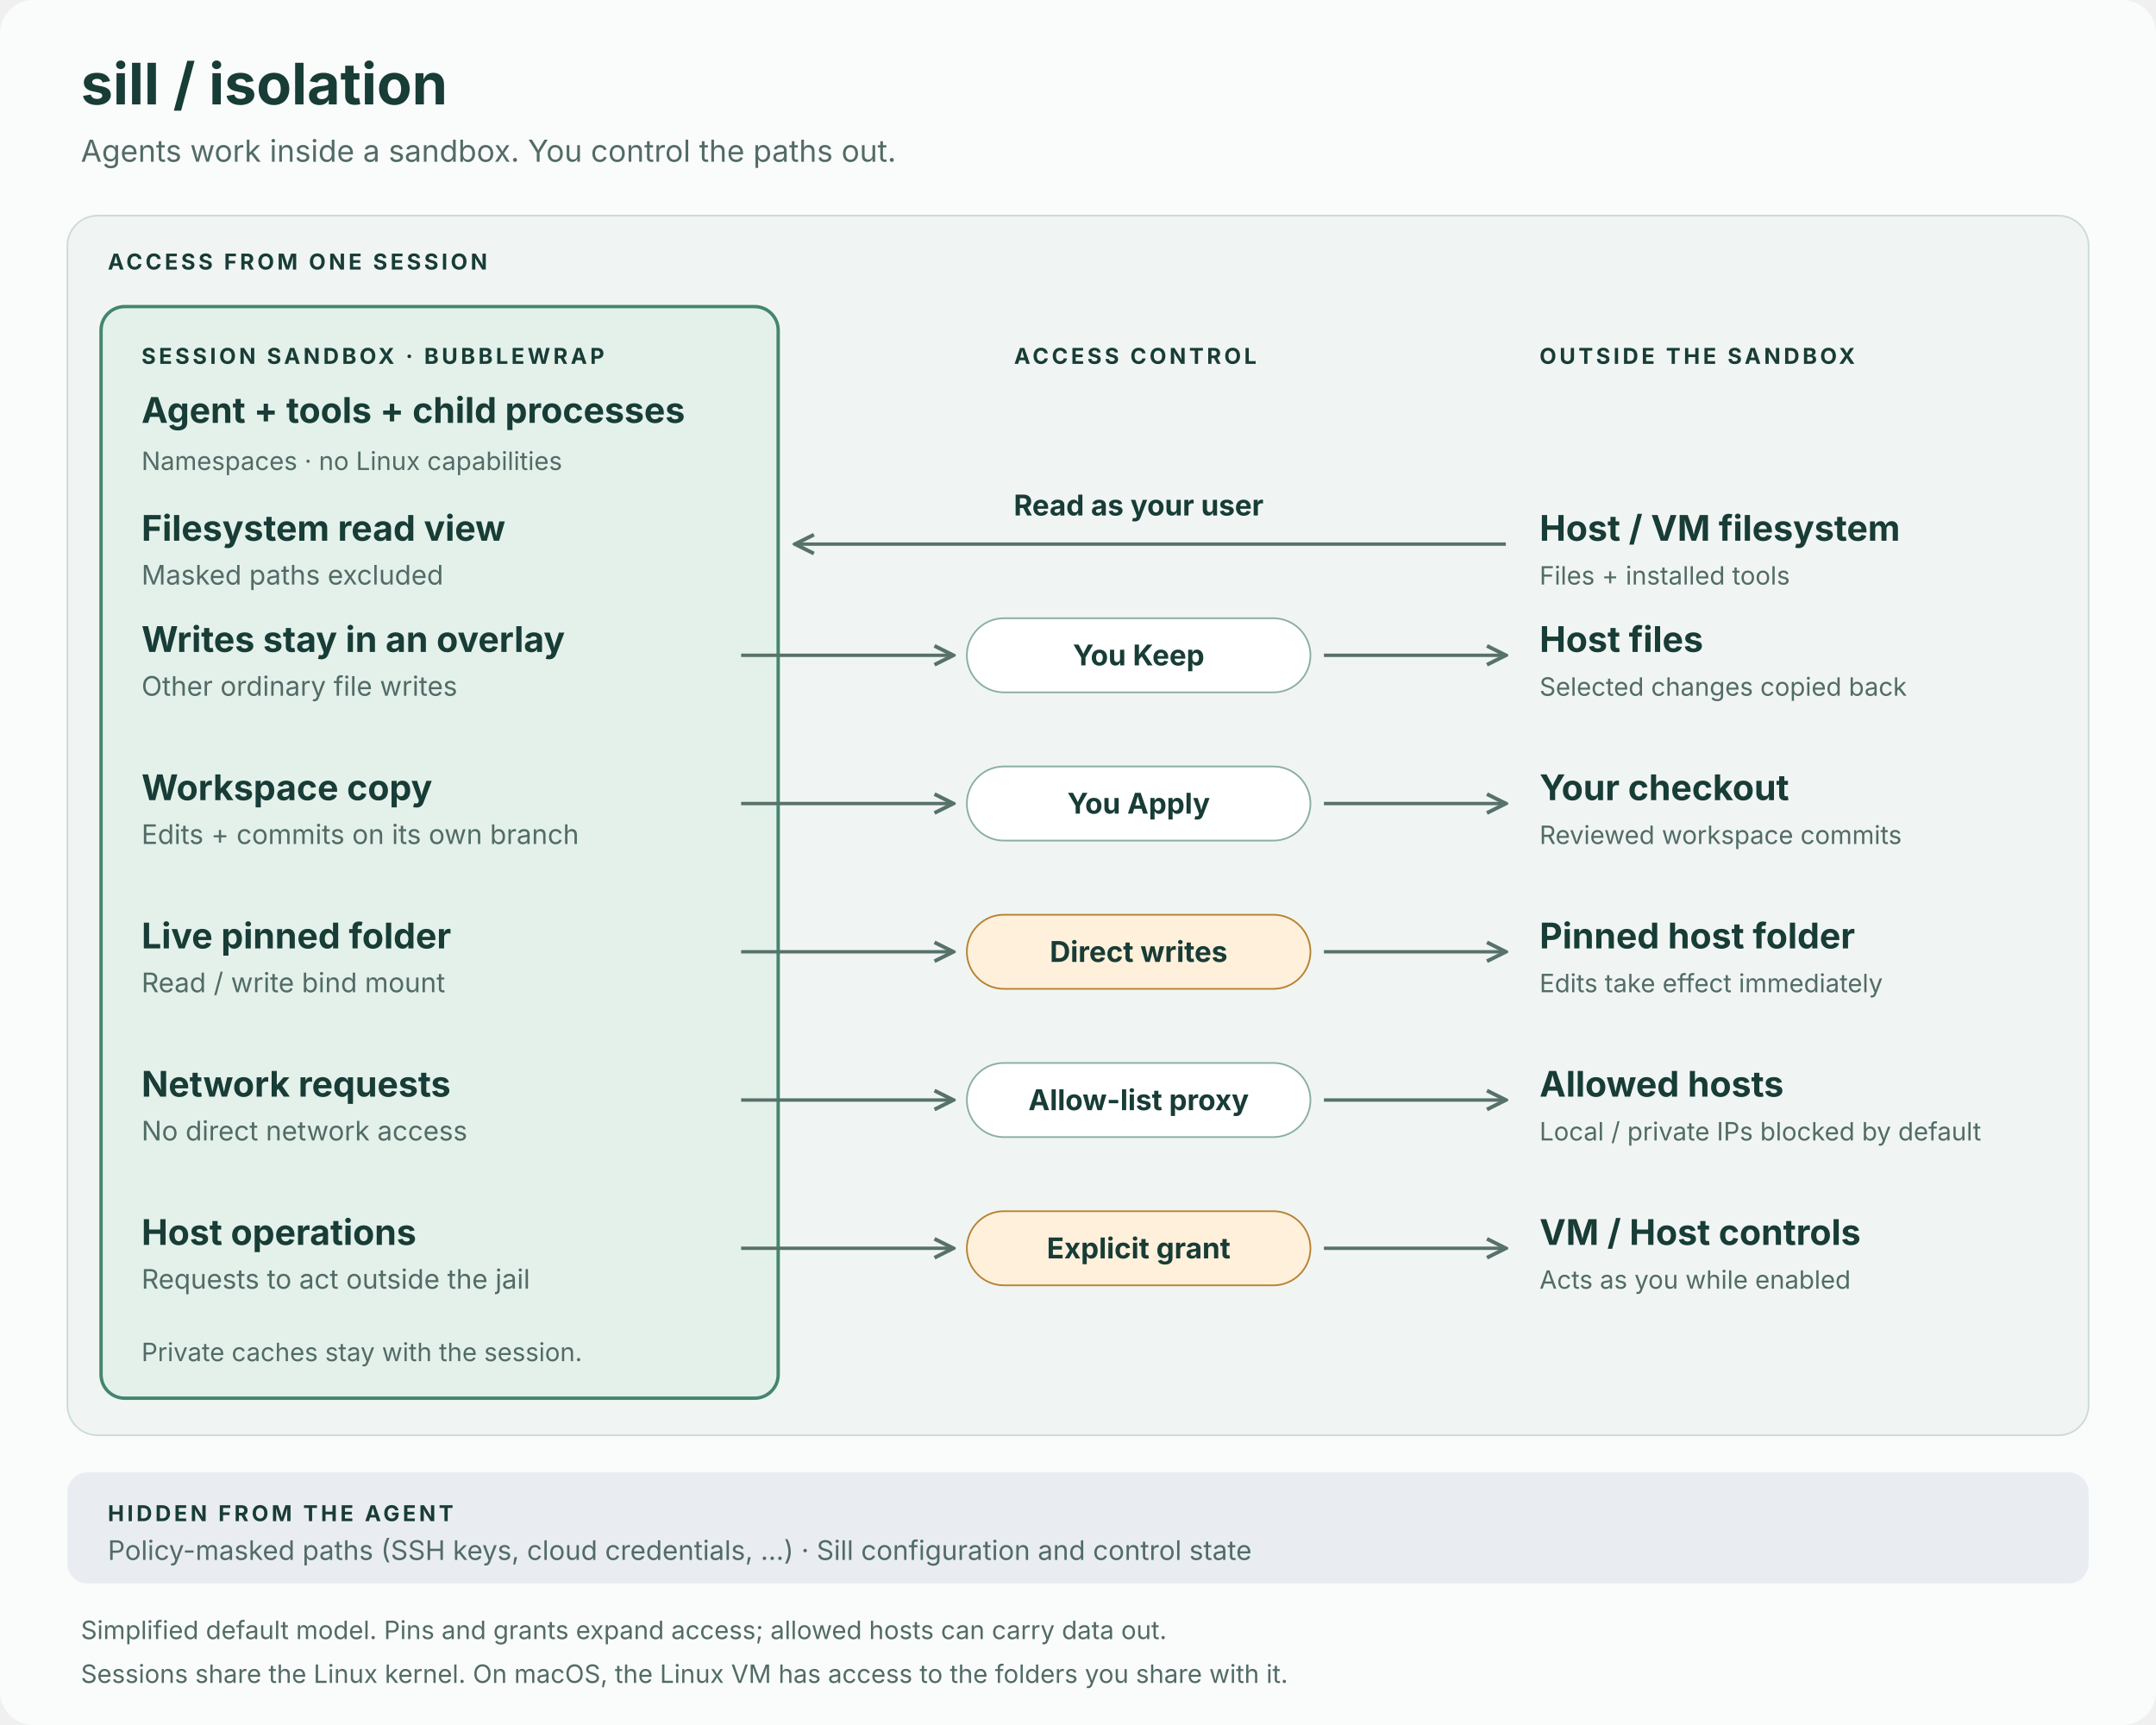
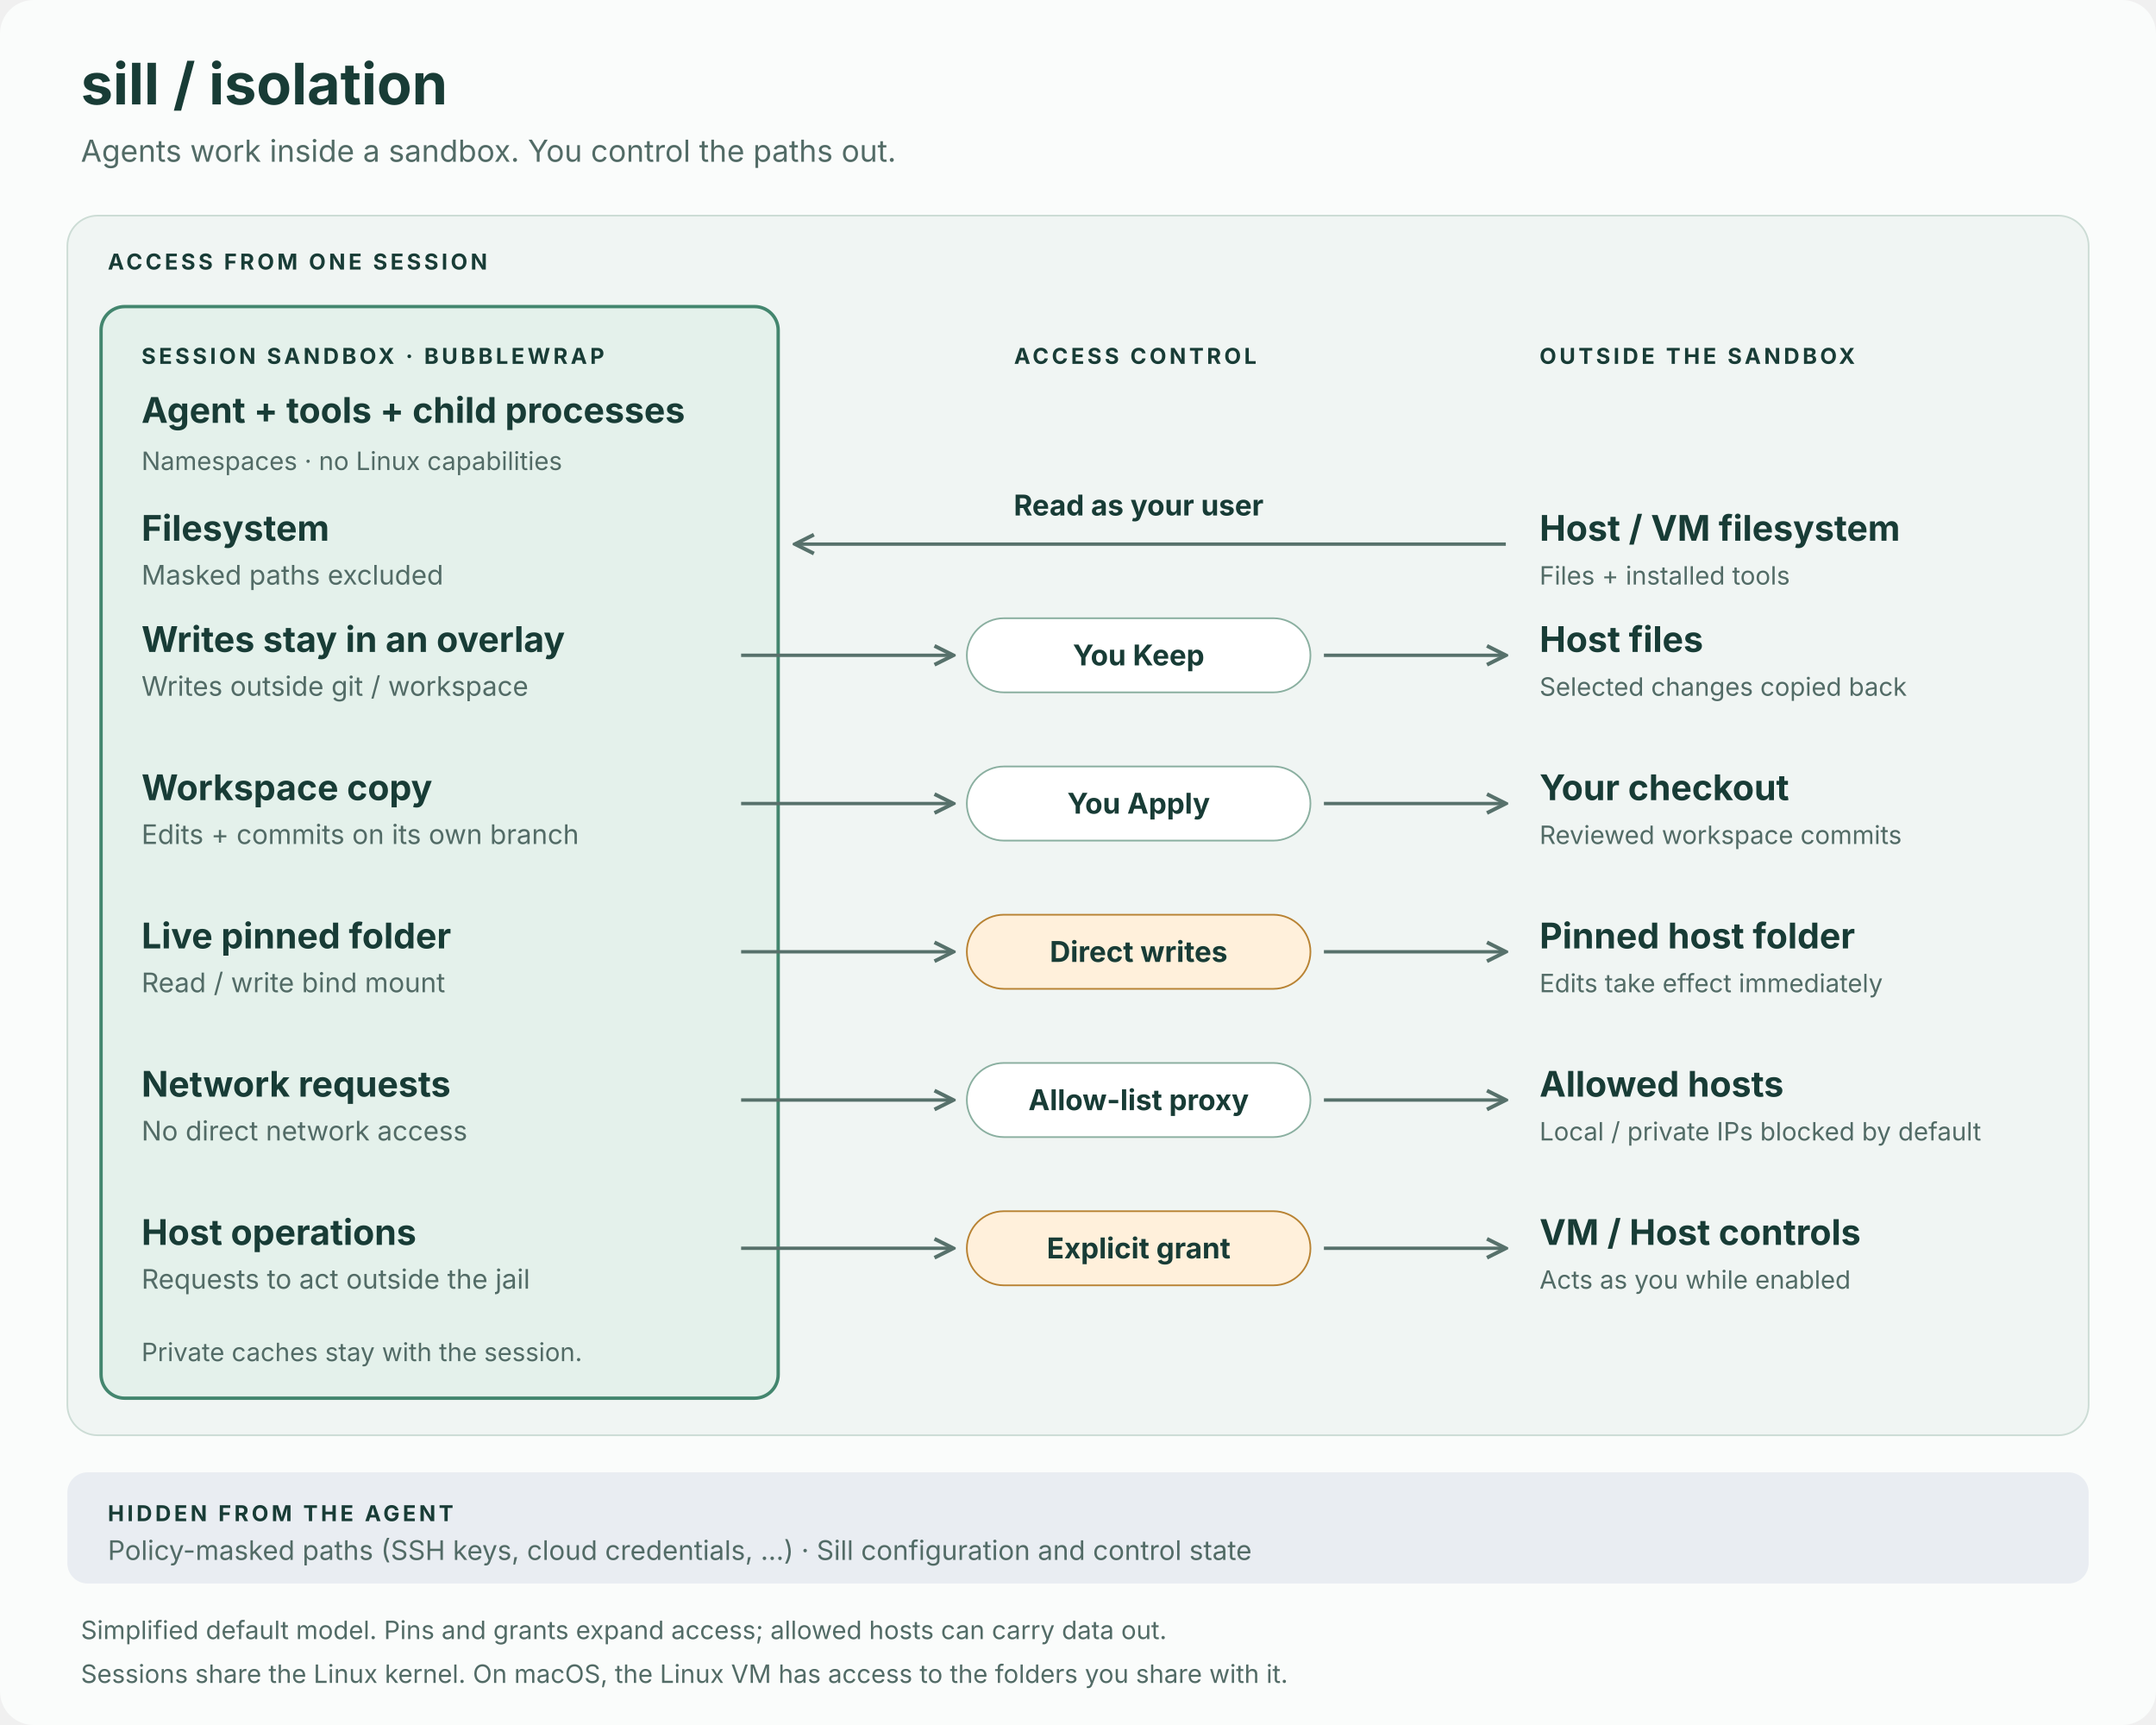
<svg xmlns="http://www.w3.org/2000/svg" width="1280" height="1024" viewBox="0 0 1280 1024" role="img" aria-labelledby="title desc">
  <defs>
    <marker id="arrow" viewBox="0 0 10 10" refX="9" refY="5" markerWidth="7" markerHeight="7" orient="auto">
      <path d="M1 1L9 5L1 9" fill="none" stroke="#57716b" stroke-width="1.6" />
    </marker>
  </defs>
  <style>
text{font-family:Inter,-apple-system,BlinkMacSystemFont,'Segoe UI',sans-serif;fill:#183c36}
.title{font-size:34px;font-weight:700}.sub{font-size:18px;fill:#526b66}.eyebrow{font-size:13px;font-weight:700;letter-spacing:1.8px}.head{font-size:21px;font-weight:650}.body{font-size:16px;fill:#526b66}.gate{font-size:17px;font-weight:650;text-anchor:middle}.small{font-size:15px;fill:#526b66}.edge{fill:none;stroke:#57716b;stroke-width:2;marker-end:url(#arrow)}
</style>
  <rect width="1280" height="1024" rx="20" fill="#fafcfb" />
  <text x="48" y="62" class="title">sill / isolation</text>
  <text x="48" y="96" class="sub">Agents work inside a sandbox. You control the paths out.</text>
  <rect x="40" y="128" width="1200" height="724" rx="18" fill="#f0f5f3" stroke="#ccdcd5" />
  <text x="64" y="160" class="eyebrow">ACCESS FROM ONE SESSION</text>
  <rect x="60" y="182" width="402" height="648" rx="14" fill="#e4f1eb" stroke="#43866e" stroke-width="2" />
  <text x="84" y="216" class="eyebrow">SESSION SANDBOX · BUBBLEWRAP</text>
  <text x="84" y="251" class="head">Agent + tools + child processes</text>
  <text x="84" y="279" class="small">Namespaces · no Linux capabilities</text>
-   <text x="84" y="321" class="head">Filesystem read view</text>
+   <text x="84" y="321" class="head">Filesystem</text>
  <text x="84" y="347" class="body">Masked paths excluded</text>
  <path d="M894 323H472" class="edge" />
  <text x="676" y="306" class="gate">Read as your user</text>
  <text x="914" y="321" class="head">Host / VM filesystem</text>
  <text x="914" y="347" class="small">Files + installed tools</text>
  <text x="674" y="216" class="eyebrow" text-anchor="middle">ACCESS CONTROL</text>
  <text x="914" y="216" class="eyebrow">OUTSIDE THE SANDBOX</text>
  <text x="84" y="387" class="head">Writes stay in an overlay</text>
-   <text x="84" y="413" class="body">Other ordinary file writes</text>
+   <text x="84" y="413" class="body">Writes outside git / workspace</text>
  <path d="M440 389H566" class="edge" />
  <rect x="574" y="367" width="204" height="44" rx="22" fill="#ffffff" stroke="#8aafa0" />
  <text x="676" y="395" class="gate">You Keep</text>
  <path d="M786 389H894" class="edge" />
  <text x="914" y="387" class="head">Host files</text>
  <text x="914" y="413" class="small">Selected changes copied back</text>
  <text x="84" y="475" class="head">Workspace copy</text>
  <text x="84" y="501" class="body">Edits + commits on its own branch</text>
  <path d="M440 477H566" class="edge" />
  <rect x="574" y="455" width="204" height="44" rx="22" fill="#ffffff" stroke="#8aafa0" />
  <text x="676" y="483" class="gate">You Apply</text>
  <path d="M786 477H894" class="edge" />
  <text x="914" y="475" class="head">Your checkout</text>
  <text x="914" y="501" class="small">Reviewed workspace commits</text>
  <text x="84" y="563" class="head">Live pinned folder</text>
  <text x="84" y="589" class="body">Read / write bind mount</text>
  <path d="M440 565H566" class="edge" />
  <rect x="574" y="543" width="204" height="44" rx="22" fill="#fff0db" stroke="#b88232" />
  <text x="676" y="571" class="gate">Direct writes</text>
  <path d="M786 565H894" class="edge" />
  <text x="914" y="563" class="head">Pinned host folder</text>
  <text x="914" y="589" class="small">Edits take effect immediately</text>
  <text x="84" y="651" class="head">Network requests</text>
  <text x="84" y="677" class="body">No direct network access</text>
  <path d="M440 653H566" class="edge" />
  <rect x="574" y="631" width="204" height="44" rx="22" fill="#ffffff" stroke="#8aafa0" />
  <text x="676" y="659" class="gate">Allow-list proxy</text>
  <path d="M786 653H894" class="edge" />
  <text x="914" y="651" class="head">Allowed hosts</text>
  <text x="914" y="677" class="small">Local / private IPs blocked by default</text>
  <text x="84" y="739" class="head">Host operations</text>
  <text x="84" y="765" class="body">Requests to act outside the jail</text>
  <path d="M440 741H566" class="edge" />
  <rect x="574" y="719" width="204" height="44" rx="22" fill="#fff0db" stroke="#b88232" />
  <text x="676" y="747" class="gate">Explicit grant</text>
  <path d="M786 741H894" class="edge" />
  <text x="914" y="739" class="head">VM / Host controls</text>
  <text x="914" y="765" class="small">Acts as you while enabled</text>
  <text x="84" y="808" class="small">Private caches stay with the session.</text>
  <rect x="40" y="874" width="1200" height="66" rx="12" fill="#e9edf2" />
  <text x="64" y="903" class="eyebrow">HIDDEN FROM THE AGENT</text>
  <text x="64" y="926" class="body">Policy-masked paths (SSH keys, cloud credentials, …) · Sill configuration and control state</text>
  <text x="48" y="973" class="small">Simplified default model. Pins and grants expand access; allowed hosts can carry data out.</text>
  <text x="48" y="999" class="small">Sessions share the Linux kernel. On macOS, the Linux VM has access to the folders you share with it.</text>
</svg>
